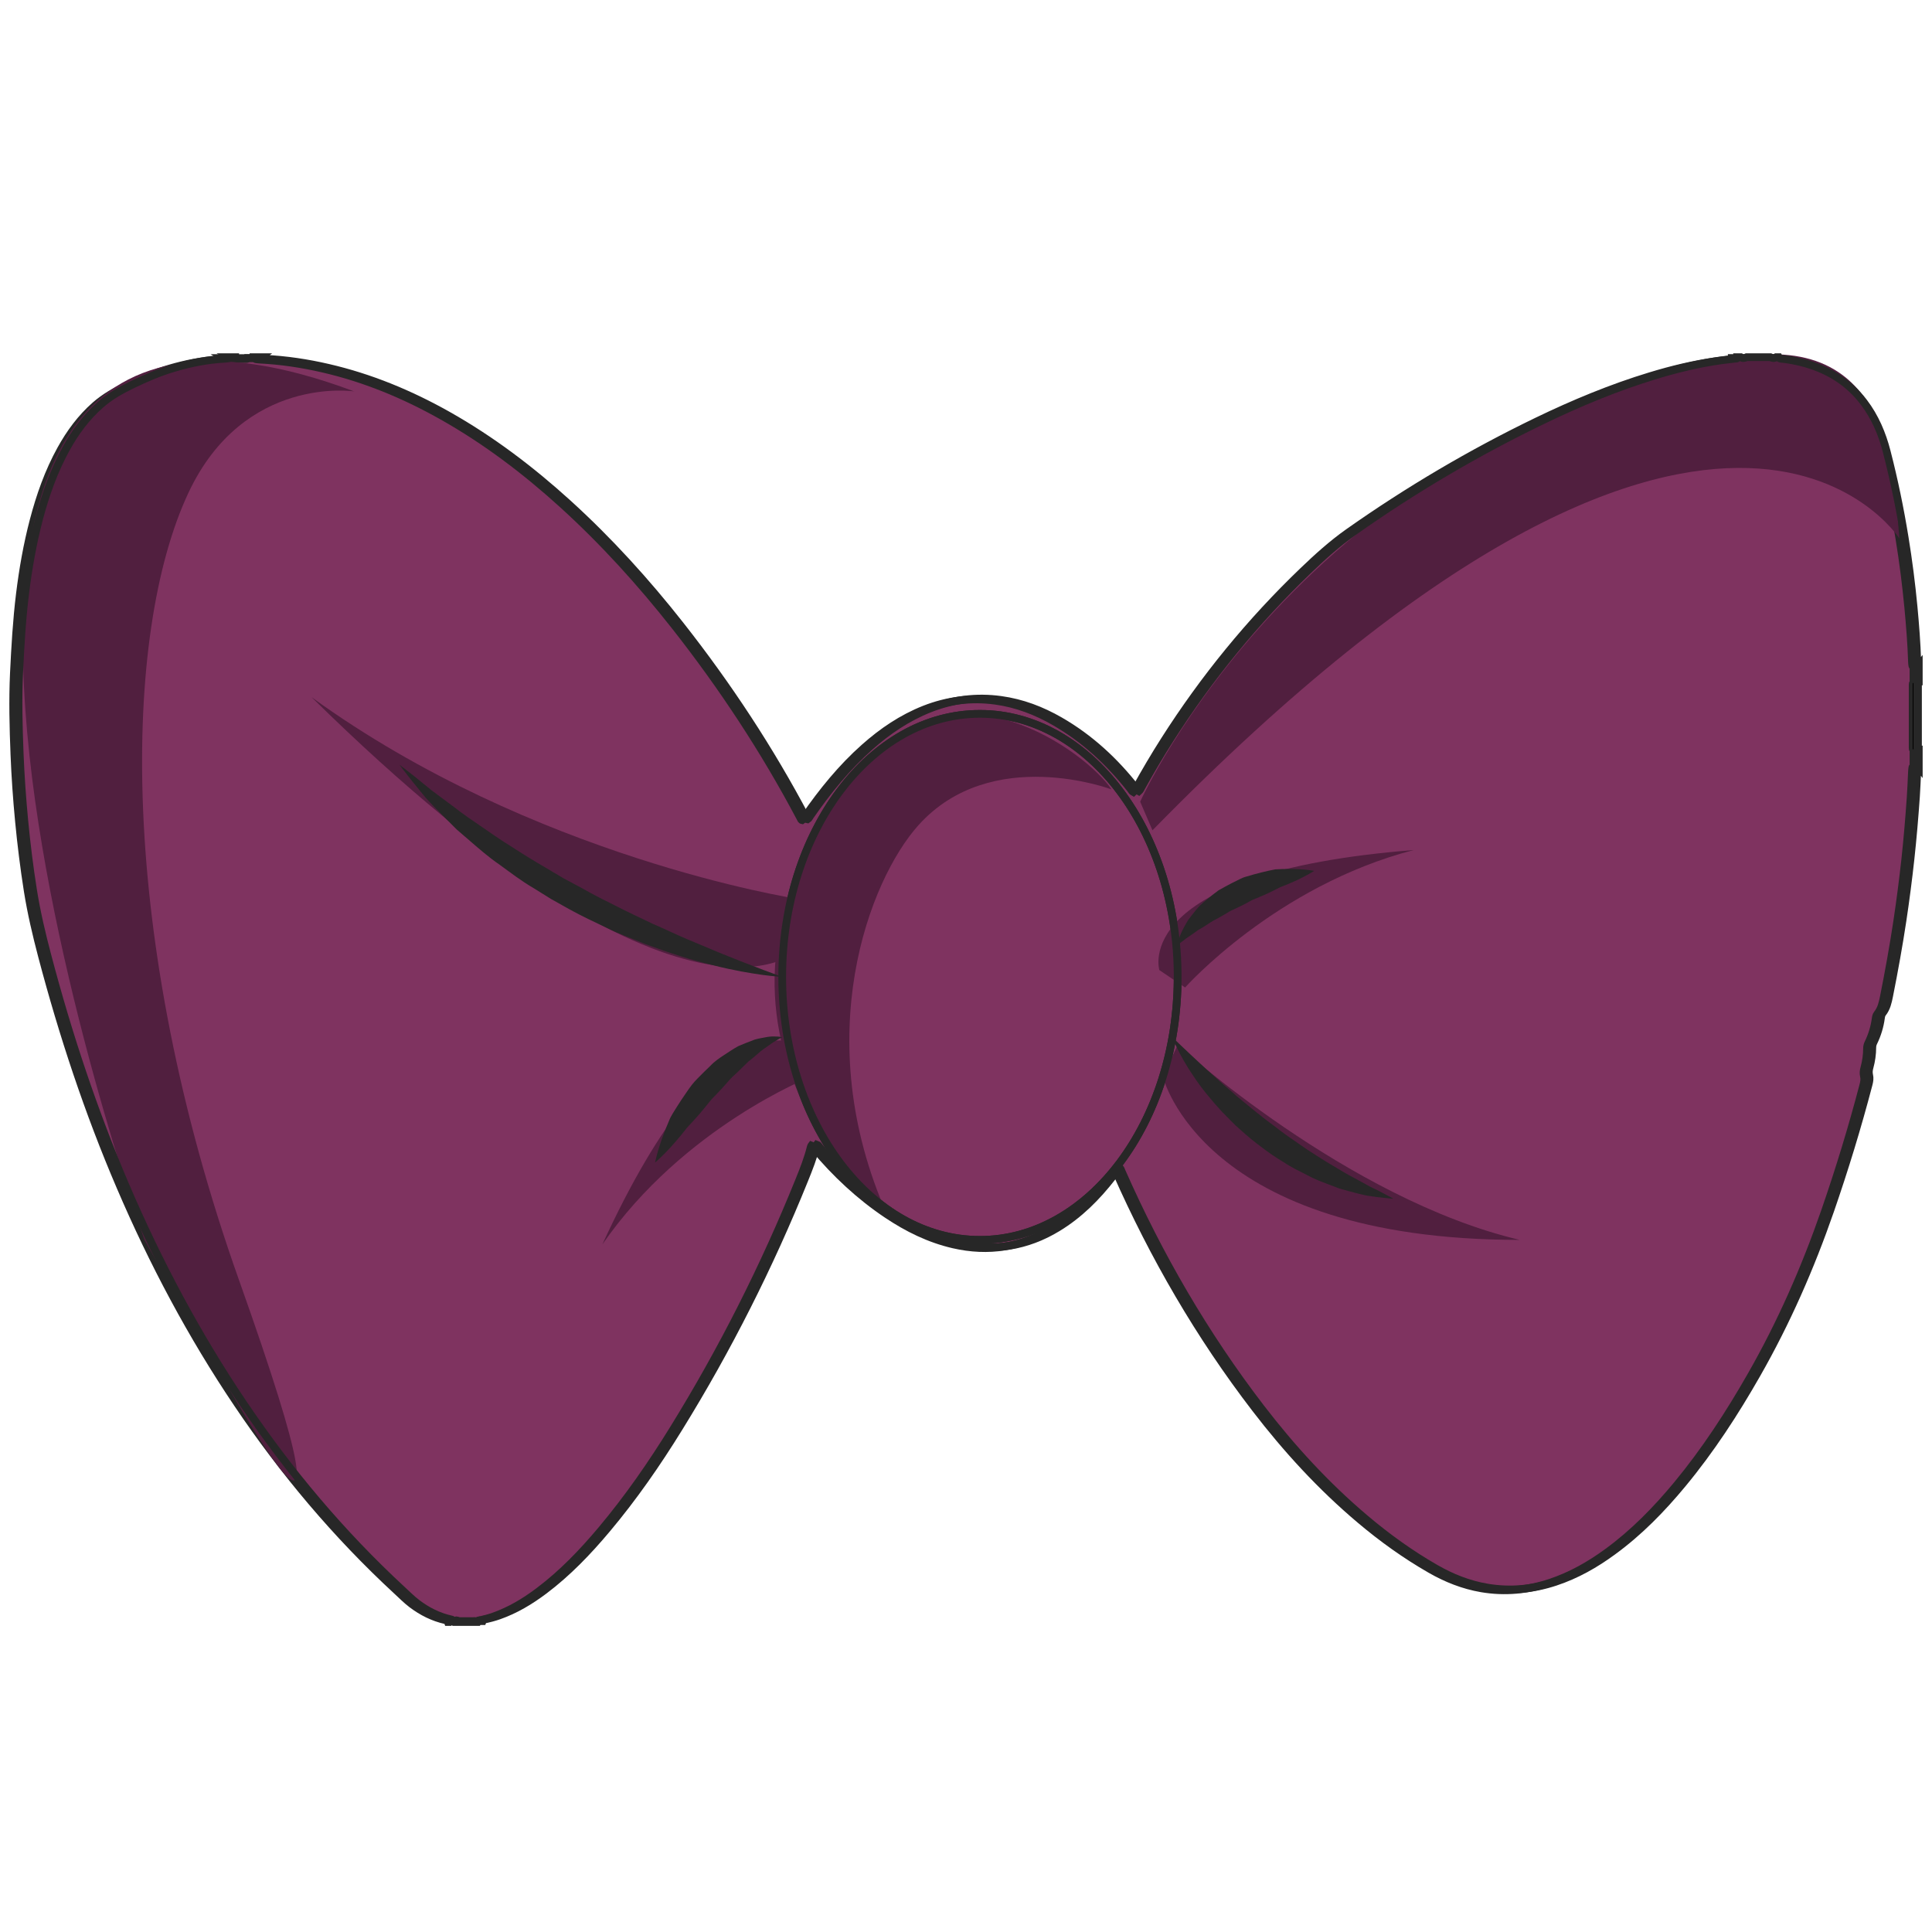
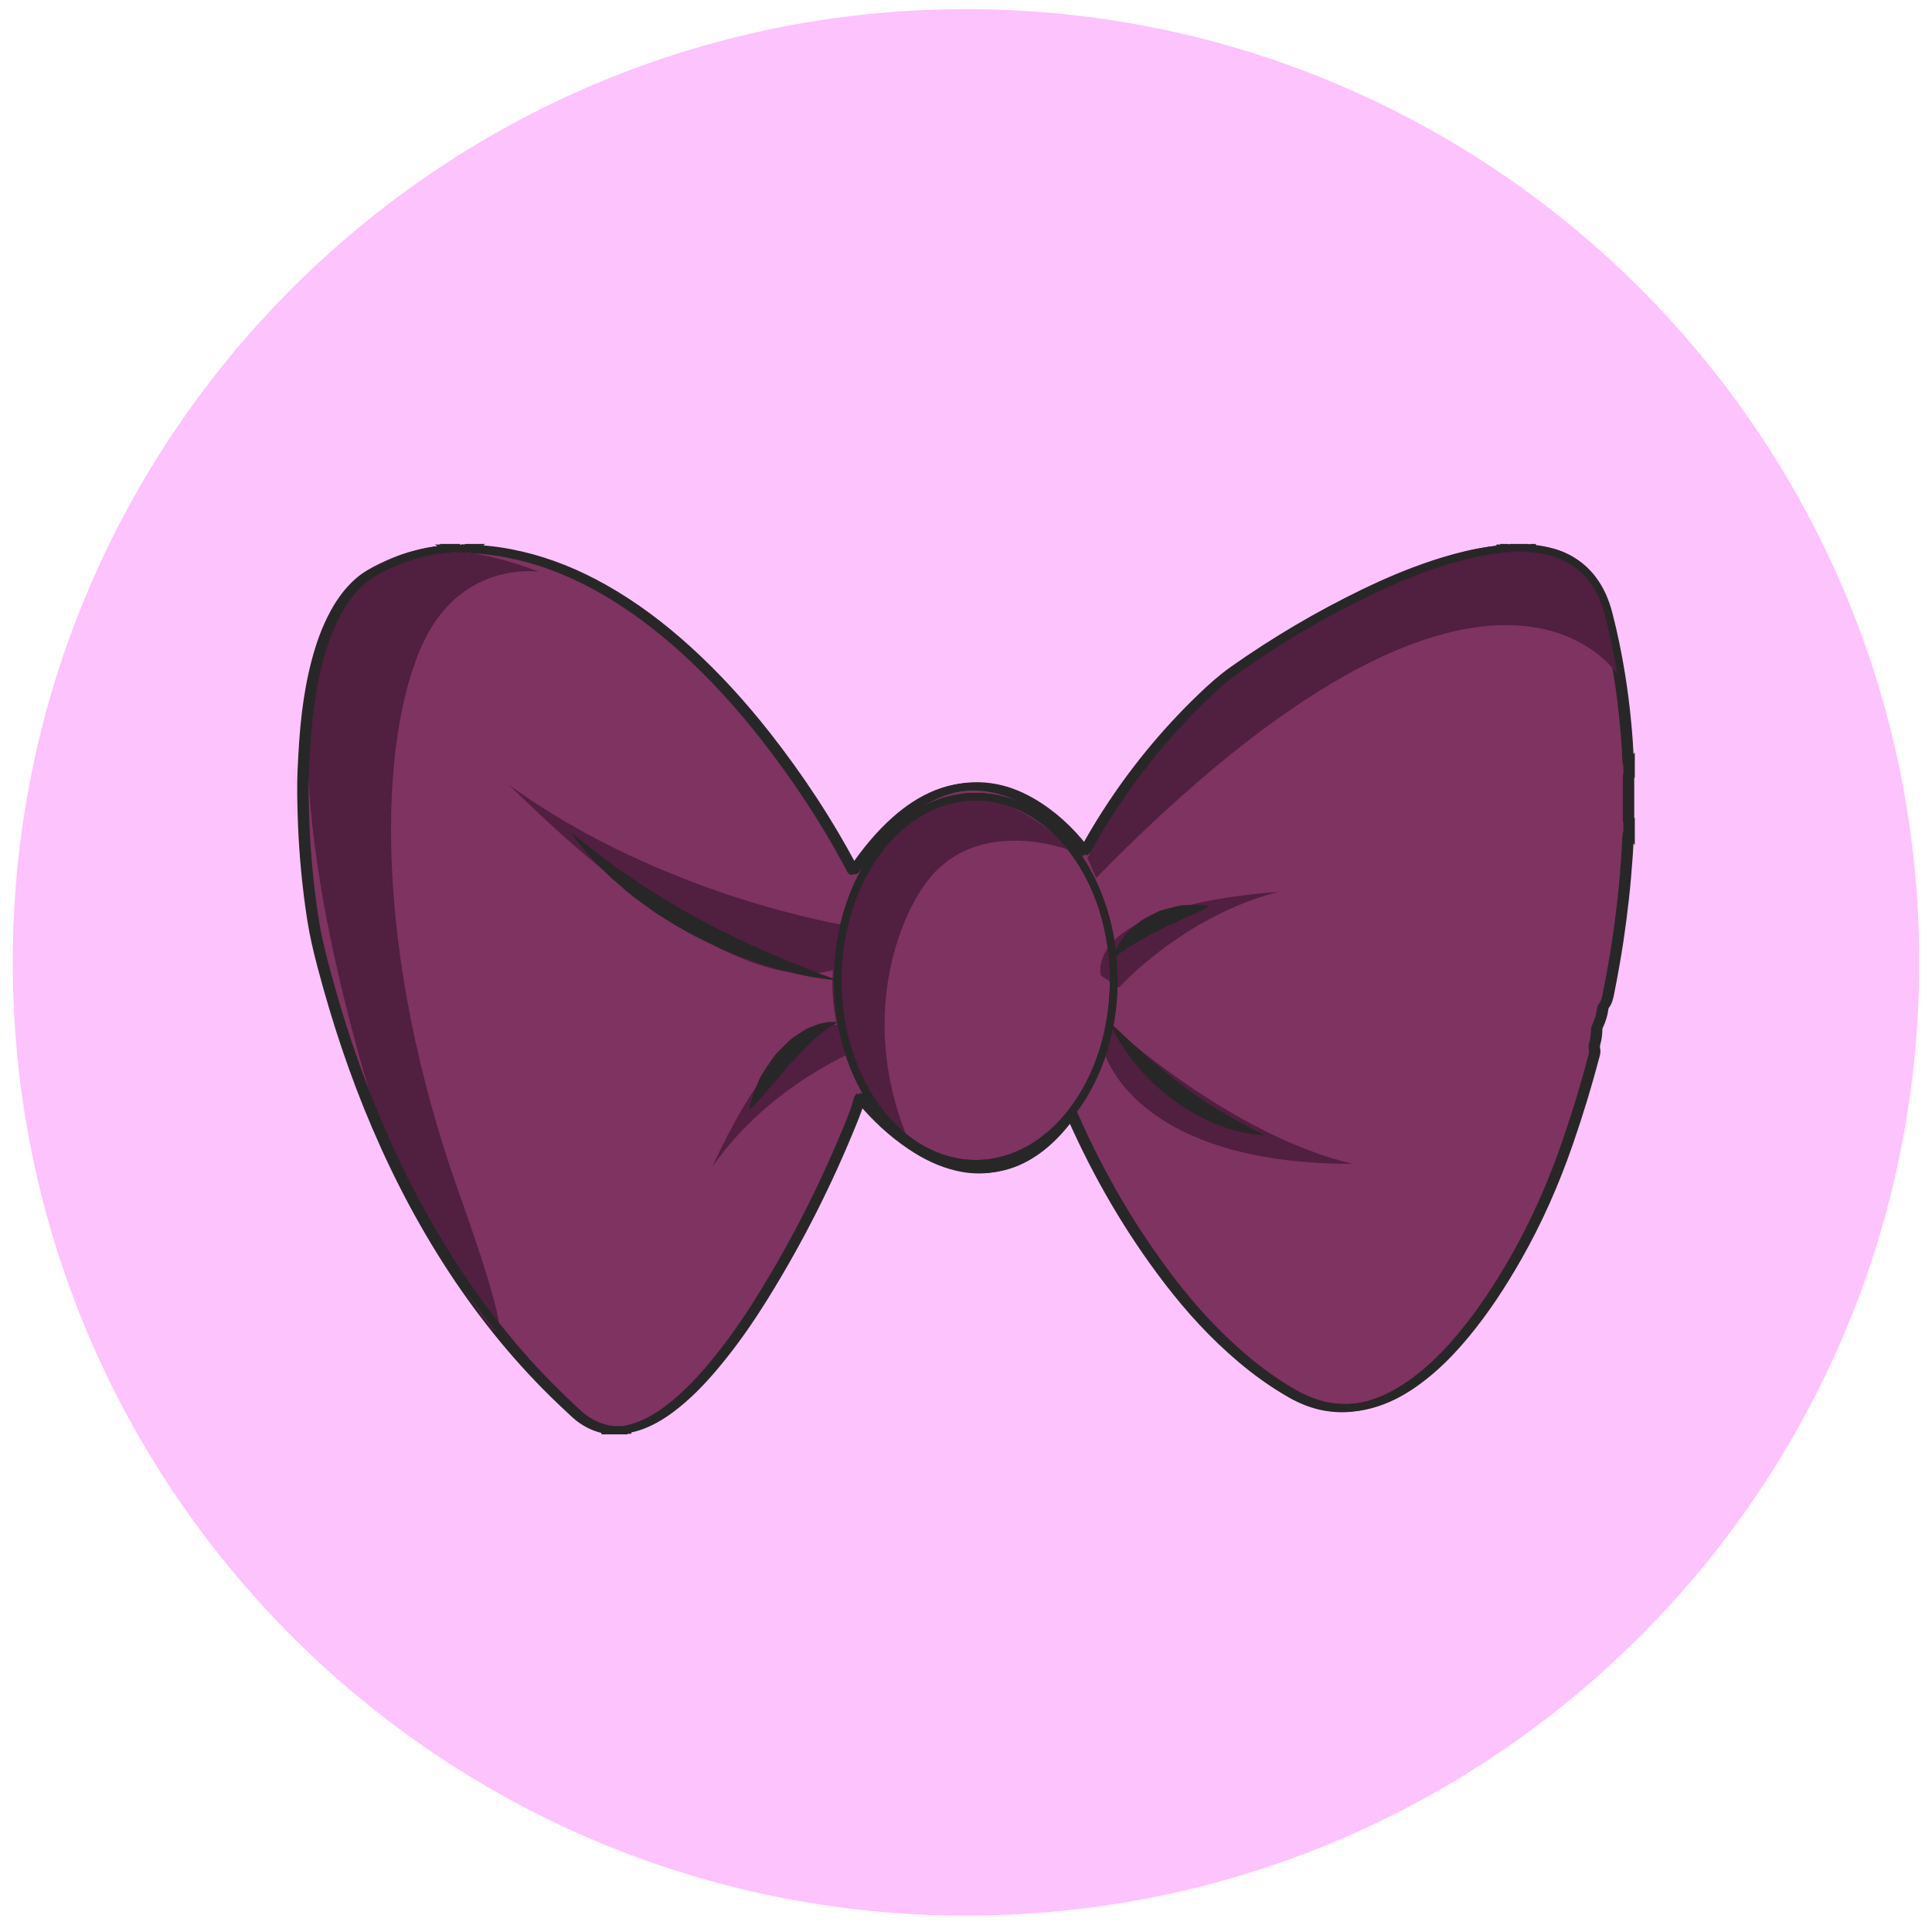
<svg xmlns="http://www.w3.org/2000/svg" version="1.1" id="Layer_1" x="0px" y="0px" width="500px" height="500px" viewBox="0 0 500 500" enable-background="new 0 0 500 500" xml:space="preserve">
-   <g id="bowtie">
-     <path fill="#7F3360" stroke="#272727" stroke-width="2" stroke-miterlimit="10" d="M116.346,419.767c-0.143,0-0.292,0-0.435,0   c-0.124-0.342-0.118-0.348-0.54-0.446c-3.247-0.715-6.152-2.18-8.796-4.179c-1.39-1.062-2.62-2.31-3.904-3.495   c-15.625-14.444-29.226-30.615-41.114-48.246c-11.968-17.754-21.969-36.58-30.393-56.246   c-8.312-19.375-14.917-39.332-20.293-59.706c-1.471-5.594-2.793-11.212-3.7-16.923c-0.943-5.959-1.682-11.956-2.259-17.958   c-0.553-5.761-0.956-11.527-1.186-17.307c-0.279-7.015-0.459-14.029-0.13-21.063c0.329-6.822,0.72-13.65,1.552-20.442   c0.788-6.431,1.906-12.8,3.551-19.07c1.676-6.381,3.855-12.577,7.058-18.369c2.359-4.265,5.208-8.15,8.889-11.385   c2.458-2.154,5.258-3.725,8.182-5.152c3.576-1.738,7.213-3.284,11.025-4.395c4.24-1.235,8.542-2.104,12.956-2.322   c0.329-0.024,0.652-0.049,0.975-0.111c0.167-0.043,0.199-0.18,0.031-0.292c0.584,0,1.167,0,1.751,0   c0.006,0.18,0.124,0.229,0.279,0.229c1.341,0,2.682,0,4.022,0c0.161,0,0.273-0.056,0.286-0.229c0.658,0,1.31,0,1.968,0   c-0.167,0.124-0.118,0.249,0.049,0.292c0.317,0.062,0.646,0.093,0.969,0.111c5.537,0.261,10.994,1.093,16.388,2.328   c10.932,2.521,21.168,6.766,30.908,12.254c11.311,6.369,21.578,14.16,31.175,22.869c10.609,9.64,20.2,20.225,29.064,31.479   c12.31,15.643,23.223,32.206,32.522,49.816c0.093,0.18,0.125,0.416,0.404,0.466c0.341-0.224,0.503-0.603,0.726-0.925   c4.524-6.505,9.472-12.638,15.425-17.909c4.631-4.115,9.69-7.542,15.481-9.839c5.941-2.34,12.081-3.123,18.413-2.253   c5.469,0.757,10.541,2.694,15.309,5.444c7.74,4.457,14.152,10.41,19.646,17.412c0.217,0.286,0.372,0.633,0.727,0.82   c0.365-0.317,0.539-0.764,0.764-1.167c2.314-4.165,4.73-8.274,7.294-12.291c10.212-16.028,22.149-30.647,35.868-43.801   c3.699-3.551,7.499-6.99,11.707-9.963c15.488-10.919,31.753-20.516,48.816-28.766c9.498-4.582,19.22-8.635,29.332-11.702   c5.574-1.695,11.211-3.061,16.989-3.867c1.187-0.168,2.386-0.267,3.57-0.435c0.223-0.031,0.651,0.13,0.596-0.379   c0.298,0,0.591,0,0.875,0c0.509,0.354,1.019,0.267,1.521,0c2.049,0,4.078,0,6.121,0c0.502,0.255,1.012,0.373,1.526,0   c0.218,0,0.435,0,0.651,0c0.168,0.348,0.168,0.354,0.684,0.41c1.737,0.168,3.451,0.484,5.146,0.913   c6.556,1.633,12.08,4.91,16.202,10.348c2.898,3.824,4.735,8.145,5.922,12.763c1.899,7.356,3.434,14.78,4.649,22.273   c0.976,5.953,1.731,11.938,2.304,17.946c0.439,4.668,0.807,9.336,0.956,14.029c0.012,0.323,0.05,0.646,0.104,0.969   c0.03,0.167,0.155,0.223,0.285,0.062c0,1.458,0,2.911,0,4.37c-0.248,0.05-0.211,0.249-0.211,0.422c0,5.469,0,10.932,0,16.407   c0,0.174-0.037,0.366,0.211,0.422c0,1.521,0,3.061,0,4.582c-0.124-0.162-0.261-0.125-0.285,0.049   c-0.068,0.466-0.1,0.938-0.124,1.403c-0.104,2.11-0.168,4.221-0.323,6.325c-0.372,5.401-0.824,10.802-1.408,16.189   c-0.591,5.32-1.272,10.615-2.067,15.897c-0.986,6.543-2.166,13.049-3.457,19.535c-0.323,1.577-0.652,3.135-1.688,4.434   c-0.279,0.354-0.38,0.781-0.436,1.229c-0.286,2.217-0.938,4.327-1.919,6.339c-0.211,0.435-0.316,0.868-0.316,1.365   c-0.006,1.72-0.248,3.407-0.7,5.065c-0.198,0.688-0.273,1.358-0.111,2.049c0.198,0.807,0.074,1.57-0.131,2.353   c-2.894,11.05-6.228,21.95-9.963,32.745c-5.092,14.663-11.299,28.816-19.002,42.313c-5.688,9.97-11.926,19.565-19.25,28.418   c-5.363,6.47-11.192,12.44-17.996,17.412c-4.575,3.348-9.454,6.121-14.861,7.916c-5.798,1.918-11.714,2.488-17.747,1.459   c-4.712-0.809-9.082-2.545-13.217-4.918c-6.486-3.725-12.533-8.063-18.244-12.893c-10.112-8.536-18.995-18.232-27.04-28.711   c-14.508-18.896-26.371-39.369-35.999-61.141c-0.144-0.328-0.229-0.676-0.459-0.931c-0.13,0.056-0.218,0.068-0.255,0.111   c-0.583,0.745-1.143,1.515-1.719,2.26c-4.018,5.146-8.555,9.715-14.174,13.123c-7.982,4.836-16.512,6.188-25.593,4.091   c-6.245-1.445-11.888-4.238-17.183-7.79c-7.12-4.78-13.309-10.591-18.803-17.157c-0.198-0.242-0.335-0.565-0.701-0.684   c-0.062,0.087-0.155,0.167-0.174,0.262c-0.732,3.047-1.881,5.952-3.054,8.852c-9.026,22.328-19.84,43.765-32.497,64.249   c-5.643,9.138-11.751,17.959-18.673,26.19c-4.879,5.811-10.112,11.268-16.196,15.842c-3.594,2.707-7.412,4.996-11.677,6.506   c-1.241,0.435-2.501,0.77-3.78,1.019c-0.298,0.062-0.298,0.068-0.447,0.429c-0.149,0-0.292,0-0.441,0   c-0.186-0.293-0.435-0.293-0.869,0c-1.602,0-3.203,0-4.805,0C116.787,419.48,116.625,419.48,116.346,419.767z" />
-     <path fill="#010000" d="M495.212,193.975c-0.248-0.056-0.211-0.249-0.211-0.428c-0.006-5.469-0.006-10.932,0-16.401   c0-0.174-0.037-0.373,0.211-0.428C495.212,182.472,495.212,188.221,495.212,193.975z" />
-     <path fill="#010000" d="M64.158,92.648c-0.006,0.186-0.124,0.236-0.286,0.236c-1.334,0-2.682,0-4.022,0   c-0.161,0-0.273-0.056-0.279-0.236C61.104,92.648,62.631,92.648,64.158,92.648z" />
-     <path fill="#010000" d="M450.66,92.648c-0.51,0.267-1.02,0.36-1.527,0C449.643,92.648,450.15,92.648,450.66,92.648z" />
-     <path fill="#010000" d="M458.309,92.648c-0.517,0.378-1.025,0.261-1.533,0C457.283,92.648,457.792,92.648,458.309,92.648z" />
-     <path fill="#010000" d="M116.346,419.767c0.279-0.286,0.441-0.286,1.093,0C117.072,419.767,116.712,419.767,116.346,419.767z" />
-     <path fill="#010000" d="M122.237,419.767c0.447-0.292,0.695-0.292,0.875,0C122.827,419.767,122.535,419.767,122.237,419.767z" />
-     <path fill="#7F3360" stroke="#272727" stroke-width="2" stroke-miterlimit="10" d="M253.604,184.744   c28.264,0,51.176,30.474,51.176,68.067c0,37.594-22.912,68.073-51.176,68.073c-28.257,0-51.169-30.479-51.169-68.073   S225.346,184.744,253.604,184.744z" />
-     <path fill="#E8B4D3" stroke="#272727" stroke-width="2" stroke-miterlimit="10" d="M202.44,268.43" />
-     <path fill="#511F3F" d="M91.664,101.295c0,0-28.506-4.352-42.87,26.184c-17.164,36.464-18.536,114.91,13.067,203.822   c35.526,99.919-0.298,32.105-24.477-10.416C37.384,320.885-61.641,43.867,91.664,101.295z" />
-     <path fill="#511F3F" d="M287.658,204.298c0,0-31.088-11.72-49.953,9.25c-12.725,14.153-28.443,54.888-8.156,100.713   c0,0-60.227-48.741-7.356-115.152C246.471,168.61,281.303,194.763,287.658,204.298z" />
-     <path fill="#511F3F" d="M491.563,139.354c0,0-47.104-73.853-193.308,75.529l-3.178-7.406c0,0,42.372-94.301,154.056-114.829   C491.426,84.876,490.246,126.889,491.563,139.354z" />
-     <path fill="#511F3F" d="M295.076,292.677" />
-     <path fill="#511F3F" d="M300.968,278.648c0,0,10.001,42.236,92.353,42.236c-44.646-10.504-88.534-50.449-88.534-50.449   L300.968,278.648z" />
-     <path fill="#511F3F" d="M300.037,251.055c0,0-7.811-25.253,65.851-31.069c-35.769,9.256-59.184,35.577-59.184,35.577   L300.037,251.055z" />
-     <path fill="#511F3F" d="M207.735,270.938c0,0-21.013-16.027-51.846,51.12c21.007-30.397,53.783-43.311,53.783-43.311   L207.735,270.938z" />
-     <path fill="#511F3F" d="M207.245,245.412c0,0-28.611,31.436-126.618-64.988c57.284,41.548,125.333,52.126,125.333,52.126   L207.245,245.412z" />
-   </g>
-   <g id="bowtie_outline">
-     <path fill="none" stroke="#272727" stroke-width="2" stroke-miterlimit="10" d="M117.712,419.543c-0.143,0-0.292,0-0.435,0   c-0.124-0.335-0.118-0.342-0.534-0.436c-3.253-0.727-6.158-2.19-8.796-4.184c-1.397-1.063-2.62-2.304-3.905-3.488   c-15.625-14.445-29.226-30.623-41.113-48.253c-11.975-17.76-21.963-36.582-30.399-56.241c-8.306-19.381-14.911-39.332-20.28-59.711   c-1.478-5.587-2.8-11.211-3.706-16.922c-0.944-5.966-1.682-11.95-2.26-17.959c-0.546-5.761-0.956-11.534-1.186-17.301   c-0.273-7.021-0.465-14.036-0.13-21.063c0.323-6.834,0.714-13.651,1.552-20.454c0.795-6.419,1.906-12.788,3.545-19.064   c1.682-6.381,3.861-12.577,7.064-18.375c2.358-4.265,5.208-8.145,8.896-11.373c2.445-2.16,5.251-3.731,8.182-5.152   c3.575-1.738,7.207-3.284,11.024-4.401c4.234-1.235,8.536-2.098,12.956-2.322c0.323-0.019,0.652-0.049,0.968-0.111   c0.174-0.038,0.205-0.174,0.038-0.292c0.589,0,1.161,0,1.744,0c0.012,0.18,0.125,0.236,0.286,0.236c1.341,0,2.682,0,4.022,0   c0.155,0,0.273-0.062,0.286-0.236c0.652,0,1.31,0,1.961,0c-0.161,0.124-0.118,0.254,0.05,0.286   c0.329,0.068,0.652,0.105,0.981,0.118c5.537,0.261,10.994,1.086,16.382,2.334c10.926,2.52,21.162,6.766,30.915,12.248   c11.304,6.369,21.578,14.16,31.168,22.869c10.609,9.641,20.206,20.218,29.07,31.479c12.31,15.649,23.217,32.211,32.516,49.823   c0.093,0.174,0.124,0.416,0.403,0.459c0.341-0.217,0.503-0.596,0.727-0.925c4.518-6.504,9.466-12.631,15.419-17.908   c4.631-4.11,9.69-7.542,15.482-9.833c5.941-2.347,12.086-3.129,18.413-2.253c5.475,0.751,10.547,2.688,15.313,5.438   c7.733,4.457,14.153,10.41,19.641,17.412c0.224,0.286,0.373,0.633,0.732,0.813c0.36-0.317,0.54-0.751,0.758-1.161   c2.315-4.165,4.729-8.274,7.294-12.285c10.219-16.028,22.155-30.653,35.868-43.808c3.698-3.551,7.499-6.99,11.714-9.957   c15.488-10.932,31.746-20.522,48.811-28.767c9.498-4.593,19.226-8.641,29.332-11.708c5.573-1.695,11.211-3.06,16.989-3.867   c1.187-0.167,2.384-0.267,3.569-0.428c0.23-0.038,0.652,0.13,0.604-0.385c0.291,0,0.582,0,0.861,0c0.51,0.36,1.023,0.267,1.534,0   c2.036,0,4.071,0,6.114,0c0.509,0.261,1.018,0.379,1.526,0c0.211,0,0.436,0,0.646,0c0.18,0.354,0.174,0.36,0.688,0.41   c1.738,0.168,3.452,0.491,5.146,0.913c6.556,1.633,12.08,4.911,16.202,10.348c2.898,3.824,4.735,8.145,5.922,12.763   c1.898,7.35,3.433,14.78,4.648,22.279c0.969,5.947,1.738,11.931,2.305,17.934c0.435,4.668,0.801,9.336,0.948,14.029   c0.014,0.329,0.057,0.652,0.105,0.975c0.031,0.174,0.155,0.217,0.292,0.062c0,1.458,0,2.911,0,4.37   c-0.248,0.05-0.205,0.249-0.205,0.422c-0.006,5.469-0.006,10.932,0,16.407c0,0.167-0.043,0.373,0.205,0.422   c0,1.521,0,3.054,0,4.587c-0.131-0.174-0.268-0.124-0.292,0.043c-0.063,0.459-0.093,0.938-0.118,1.409   c-0.105,2.104-0.167,4.209-0.316,6.313c-0.379,5.407-0.832,10.808-1.421,16.202c-0.584,5.314-1.271,10.609-2.066,15.892   c-0.987,6.543-2.167,13.049-3.458,19.536c-0.316,1.575-0.651,3.135-1.684,4.438c-0.285,0.348-0.372,0.774-0.434,1.223   c-0.292,2.216-0.944,4.326-1.919,6.338c-0.217,0.436-0.322,0.869-0.322,1.365c-0.007,1.714-0.249,3.408-0.702,5.065   c-0.191,0.688-0.271,1.365-0.11,2.048c0.204,0.809,0.073,1.57-0.131,2.359c-2.894,11.043-6.227,21.943-9.964,32.738   c-5.084,14.656-11.292,28.815-18.994,42.313c-5.688,9.977-11.926,19.566-19.258,28.418c-5.355,6.469-11.191,12.447-17.996,17.413   c-4.567,3.353-9.453,6.127-14.859,7.915c-5.799,1.924-11.708,2.489-17.748,1.458c-4.705-0.808-9.075-2.545-13.217-4.916   c-6.486-3.719-12.532-8.063-18.237-12.888c-10.119-8.541-19.002-18.237-27.047-28.71c-14.501-18.902-26.37-39.369-35.992-61.146   c-0.147-0.323-0.229-0.677-0.465-0.932c-0.132,0.063-0.218,0.067-0.255,0.112c-0.577,0.75-1.137,1.515-1.721,2.26   c-4.01,5.146-8.547,9.715-14.172,13.123c-7.977,4.842-16.513,6.195-25.588,4.091c-6.245-1.446-11.895-4.24-17.183-7.791   c-7.126-4.78-13.315-10.59-18.803-17.151c-0.205-0.242-0.335-0.57-0.701-0.688c-0.063,0.087-0.149,0.168-0.174,0.261   c-0.732,3.048-1.887,5.953-3.061,8.854c-9.026,22.328-19.827,43.764-32.497,64.248c-5.643,9.139-11.751,17.959-18.673,26.19   c-4.879,5.812-10.106,11.267-16.189,15.849c-3.594,2.699-7.412,4.996-11.677,6.5c-1.241,0.435-2.495,0.77-3.78,1.022   c-0.298,0.058-0.298,0.067-0.447,0.423c-0.149,0-0.292,0-0.44,0c-0.187-0.286-0.435-0.286-0.869,0c-1.602,0-3.203,0-4.805,0   C118.152,419.27,117.991,419.27,117.712,419.543z" />
-     <path fill="none" stroke="#272727" stroke-width="2" stroke-miterlimit="10" d="M253.604,184.744   c28.264,0,51.176,30.474,51.176,68.067c0,37.594-22.912,68.073-51.176,68.073c-28.257,0-51.169-30.479-51.169-68.073   S225.346,184.744,253.604,184.744z" />
-     <g>
-       <path fill="#272727" d="M202.44,252.813c0,0-1.813-0.076-4.96-0.49c-3.141-0.436-7.629-1.161-12.906-2.509    c-5.308-1.247-11.366-3.19-17.76-5.562c-3.128-1.335-6.481-2.465-9.69-4.078c-3.24-1.527-6.543-3.079-9.734-4.836l-4.761-2.67    c-1.54-0.962-3.079-1.918-4.6-2.861c-3.11-1.807-5.904-3.973-8.672-5.978c-2.825-1.925-5.314-4.11-7.685-6.159    c-1.186-1.018-2.334-2.011-3.451-2.973c-1.043-1.037-2.055-2.049-3.017-3.011c-1.924-1.931-3.675-3.712-5.152-5.357    c-1.391-1.719-2.607-3.222-3.619-4.451c-1.968-2.489-3.036-3.942-3.036-3.942s1.465,1.099,3.936,3.048    c1.217,1,2.694,2.191,4.383,3.569c1.744,1.297,3.718,2.763,5.866,4.364c2.092,1.657,4.47,3.284,6.996,4.997    c2.502,1.738,5.134,3.563,7.958,5.308c2.781,1.813,5.692,3.601,8.703,5.345c1.496,0.888,2.999,1.788,4.513,2.688l4.674,2.496    c3.054,1.775,6.227,3.34,9.343,4.897c3.098,1.583,6.22,3.005,9.206,4.457c3.054,1.298,5.947,2.738,8.765,3.911    c2.824,1.186,5.494,2.303,7.952,3.34c4.954,2.029,9.138,3.631,12.086,4.742C200.745,252.186,202.44,252.813,202.44,252.813z" />
+   <circle fill="#FCC3FC" cx="250" cy="249.061" r="246.688" />
+   <g>
+     <g id="bowtie">
+       <path fill="#7F3360" stroke="#272727" stroke-width="2" stroke-miterlimit="10" d="M156.725,370.211c-0.1,0-0.204,0-0.304,0    c-0.086-0.239-0.083-0.243-0.377-0.311c-2.266-0.5-4.293-1.522-6.139-2.917c-0.97-0.741-1.828-1.612-2.725-2.439    c-10.904-10.08-20.396-21.366-28.693-33.67c-8.353-12.391-15.332-25.529-21.211-39.254c-5.8-13.521-10.41-27.449-14.162-41.668    c-1.027-3.904-1.949-7.825-2.582-11.811c-0.658-4.159-1.174-8.344-1.577-12.533c-0.386-4.02-0.667-8.044-0.828-12.078    c-0.195-4.896-0.321-9.791-0.091-14.699c0.229-4.761,0.502-9.526,1.083-14.267c0.55-4.488,1.33-8.933,2.478-13.309    c1.169-4.453,2.69-8.777,4.925-12.82c1.647-2.977,3.635-5.688,6.204-7.945c1.715-1.503,3.669-2.6,5.71-3.595    c2.495-1.213,5.034-2.292,7.694-3.067c2.959-0.862,5.961-1.468,9.042-1.62c0.229-0.017,0.455-0.034,0.681-0.078    c0.116-0.03,0.139-0.126,0.021-0.204c0.408,0,0.814,0,1.222,0c0.004,0.125,0.087,0.16,0.195,0.16c0.936,0,1.872,0,2.807,0    c0.112,0,0.19-0.04,0.199-0.16c0.459,0,0.915,0,1.374,0c-0.116,0.086-0.082,0.174,0.034,0.204    c0.221,0.043,0.451,0.065,0.676,0.078c3.864,0.182,7.672,0.763,11.437,1.625c7.629,1.759,14.773,4.722,21.57,8.552    c7.894,4.445,15.059,9.882,21.757,15.96c7.404,6.728,14.097,14.115,20.283,21.969c8.591,10.917,16.207,22.477,22.697,34.766    c0.065,0.125,0.087,0.29,0.282,0.325c0.238-0.157,0.351-0.421,0.507-0.646c3.157-4.54,6.61-8.82,10.765-12.499    c3.232-2.872,6.763-5.264,10.804-6.867c4.146-1.633,8.431-2.179,12.85-1.572c3.817,0.528,7.356,1.88,10.685,3.799    c5.4,3.111,9.876,7.265,13.71,12.152c0.151,0.2,0.261,0.441,0.508,0.572c0.254-0.222,0.376-0.533,0.533-0.814    c1.614-2.907,3.3-5.774,5.09-8.578c7.128-11.186,15.458-21.388,25.032-30.568c2.582-2.479,5.233-4.878,8.17-6.953    c10.81-7.621,22.16-14.318,34.068-20.075c6.628-3.198,13.413-6.026,20.471-8.167c3.89-1.183,7.824-2.136,11.855-2.699    c0.829-0.117,1.666-0.186,2.492-0.303c0.155-0.022,0.454,0.091,0.416-0.265c0.208,0,0.413,0,0.61,0    c0.355,0.247,0.711,0.186,1.062,0c1.431,0,2.847,0,4.271,0c0.351,0.178,0.706,0.26,1.065,0c0.152,0,0.304,0,0.454,0    c0.117,0.243,0.117,0.247,0.477,0.286c1.213,0.117,2.409,0.338,3.593,0.637c4.575,1.14,8.43,3.427,11.307,7.222    c2.022,2.668,3.304,5.684,4.133,8.907c1.325,5.134,2.396,10.315,3.244,15.544c0.682,4.155,1.208,8.332,1.608,12.525    c0.306,3.257,0.563,6.516,0.667,9.791c0.008,0.226,0.035,0.451,0.072,0.676c0.021,0.117,0.108,0.155,0.199,0.043    c0,1.018,0,2.032,0,3.05c-0.173,0.035-0.146,0.174-0.146,0.295c0,3.816,0,7.629,0,11.45c0,0.122-0.026,0.256,0.146,0.294    c0,1.062,0,2.136,0,3.198c-0.087-0.112-0.182-0.087-0.199,0.035c-0.047,0.325-0.068,0.654-0.086,0.979    c-0.072,1.473-0.117,2.946-0.226,4.415c-0.26,3.769-0.575,7.539-0.982,11.298c-0.413,3.713-0.889,7.408-1.443,11.094    c-0.688,4.566-1.511,9.106-2.412,13.633c-0.226,1.101-0.454,2.188-1.178,3.096c-0.195,0.246-0.265,0.545-0.305,0.856    c-0.199,1.547-0.654,3.021-1.339,4.425c-0.147,0.303-0.22,0.605-0.22,0.952c-0.005,1.2-0.174,2.378-0.489,3.535    c-0.138,0.479-0.191,0.947-0.078,1.43c0.139,0.563,0.052,1.096-0.091,1.642c-2.02,7.712-4.347,15.319-6.953,22.853    c-3.554,10.233-7.885,20.111-13.261,29.53c-3.97,6.957-8.323,13.653-13.435,19.832c-3.743,4.516-7.812,8.682-12.56,12.151    c-3.192,2.337-6.598,4.271-10.371,5.524c-4.046,1.339-8.175,1.736-12.386,1.019c-3.288-0.564-6.338-1.776-9.225-3.433    c-4.525-2.6-8.746-5.627-12.731-8.998c-7.058-5.957-13.257-12.724-18.871-20.036c-10.125-13.188-18.403-27.476-25.123-42.669    c-0.1-0.229-0.16-0.473-0.32-0.65c-0.091,0.039-0.152,0.047-0.179,0.077c-0.406,0.52-0.797,1.058-1.198,1.577    c-2.805,3.592-5.971,6.779-9.893,9.158c-5.57,3.375-11.522,4.319-17.861,2.855c-4.358-1.008-8.296-2.958-11.992-5.437    c-4.969-3.336-9.288-7.392-13.123-11.974c-0.138-0.169-0.234-0.395-0.489-0.478c-0.043,0.061-0.108,0.116-0.122,0.184    c-0.511,2.126-1.313,4.153-2.131,6.177c-6.299,15.582-13.847,30.543-22.68,44.839c-3.938,6.377-8.201,12.533-13.031,18.277    c-3.405,4.056-7.057,7.864-11.303,11.057c-2.508,1.89-5.173,3.487-8.149,4.54c-0.866,0.304-1.746,0.537-2.639,0.711    c-0.208,0.043-0.208,0.048-0.312,0.299c-0.104,0-0.204,0-0.308,0c-0.129-0.204-0.303-0.204-0.606,0c-1.118,0-2.235,0-3.354,0    C157.032,370.011,156.919,370.011,156.725,370.211z" />
+       <path fill="#010000" d="M421.13,212.634c-0.173-0.04-0.147-0.174-0.147-0.299c-0.004-3.817-0.004-7.629,0-11.446    c0-0.121-0.025-0.26,0.147-0.299C421.13,204.606,421.13,208.618,421.13,212.634z" />
+       <path fill="#010000" d="M120.303,141.918c-0.004,0.13-0.086,0.165-0.2,0.165c-0.931,0-1.872,0-2.807,0    c-0.113,0-0.191-0.039-0.195-0.165C118.172,141.918,119.237,141.918,120.303,141.918z" />
+       <path fill="#010000" d="M390.038,141.918c-0.355,0.187-0.713,0.251-1.065,0C389.328,141.918,389.683,141.918,390.038,141.918z" />
+       <path fill="#010000" d="M395.376,141.918c-0.361,0.264-0.715,0.183-1.069,0C394.66,141.918,395.015,141.918,395.376,141.918z" />
+       <path fill="#010000" d="M156.725,370.211c0.195-0.199,0.308-0.199,0.763,0C157.23,370.211,156.98,370.211,156.725,370.211z" />
+       <path fill="#010000" d="M160.835,370.211c0.312-0.204,0.485-0.204,0.611,0C161.248,370.211,161.044,370.211,160.835,370.211z" />
+       <path fill="#7F3360" stroke="#272727" stroke-width="2" stroke-miterlimit="10" d="M252.515,206.191    c19.726,0,35.715,21.267,35.715,47.503c0,26.236-15.989,47.507-35.715,47.507c-19.72,0-35.71-21.271-35.71-47.507    C216.805,227.458,232.794,206.191,252.515,206.191z" />
+       <path fill="#E8B4D3" stroke="#272727" stroke-width="2" stroke-miterlimit="10" d="M216.808,264.594" />
+       <path fill="#511F3F" d="M139.499,147.953c0,0-19.894-3.037-29.918,18.273c-11.979,25.448-12.936,80.194,9.12,142.245    c24.793,69.731-0.208,22.406-17.083-7.27C101.618,301.202,32.51,107.875,139.499,147.953z" />
+       <path fill="#511F3F" d="M276.281,219.837c0,0-21.695-8.179-34.862,6.456c-8.881,9.877-19.85,38.306-5.692,70.286    c0,0-42.031-34.016-5.133-80.363C247.537,194.931,271.846,213.184,276.281,219.837z" />
+       <path fill="#511F3F" d="M418.584,174.514c0,0-32.874-51.541-134.908,52.71l-2.217-5.168c0,0,29.57-65.812,107.514-80.138    C418.487,136.495,417.664,165.815,418.584,174.514z" />
+       <path fill="#511F3F" d="M281.458,281.516" />
+       <path fill="#511F3F" d="M285.57,271.726c0,0,6.979,29.476,64.451,29.476c-31.157-7.33-61.787-35.207-61.787-35.207L285.57,271.726    z" />
+       <path fill="#511F3F" d="M284.92,252.469c0,0-5.451-17.624,45.957-21.683c-24.963,6.459-41.304,24.829-41.304,24.829    L284.92,252.469z" />
+       <path fill="#511F3F" d="M220.504,266.345c0,0-14.665-11.185-36.183,35.676c14.66-21.213,37.534-30.226,37.534-30.226    L220.504,266.345z" />
+       <path fill="#511F3F" d="M220.162,248.531c0,0-19.967,21.938-88.365-45.354c39.978,28.996,87.468,36.378,87.468,36.378    L220.162,248.531z" />
    </g>
-     <g>
-       <path fill="#272727" d="M202.44,268.43c0,0-0.174,0.081-0.509,0.248c-0.329,0.137-0.782,0.491-1.341,0.795    c-0.552,0.279-1.179,0.788-1.912,1.285c-0.726,0.54-1.539,1.018-2.353,1.775c-0.819,0.707-1.688,1.459-2.632,2.185    c-0.869,0.851-1.788,1.745-2.731,2.67c-0.962,0.888-1.974,1.781-2.85,2.88c-0.918,1.049-1.887,2.073-2.861,3.104    c-1.043,0.942-1.887,2.104-2.781,3.196c-0.881,1.099-1.794,2.147-2.707,3.152c-0.875,1.031-1.887,1.912-2.601,2.942    c-0.77,0.993-1.552,1.899-2.278,2.743c-2.88,3.377-5.345,5.451-5.345,5.451s0.565-3.049,2.223-7.355    c0.403-1.074,0.863-2.248,1.391-3.458c0.465-1.248,1.291-2.378,2.036-3.619c0.77-1.217,1.589-2.471,2.464-3.712    c0.85-1.268,1.756-2.516,2.886-3.619c1.099-1.111,2.191-2.223,3.315-3.271c1.049-1.123,2.328-1.992,3.582-2.813    c1.242-0.818,2.427-1.607,3.613-2.26c1.267-0.559,2.483-1.018,3.588-1.434c1.062-0.49,2.216-0.615,3.16-0.808    c0.944-0.199,1.775-0.292,2.502-0.269C201.701,268.219,202.44,268.43,202.44,268.43z" />
-     </g>
-     <g>
-       <path fill="#272727" d="M304.779,244.549c0,0,0.05-0.683,0.44-1.831c0.341-1.223,1.136-2.719,2.222-4.538    c0.604-0.825,1.285-1.726,2.056-2.645c0.745-0.962,1.67-1.788,2.682-2.607c0.993-0.838,2.036-1.688,3.142-2.489    c1.16-0.683,2.385-1.315,3.606-1.961c1.254-0.553,2.427-1.348,3.743-1.651c1.279-0.403,2.563-0.739,3.799-1.049    c1.242-0.317,2.446-0.578,3.576-0.789c1.167-0.08,2.284-0.093,3.303-0.099c4.078-0.057,6.754,0.49,6.754,0.49    s-2.402,1.576-5.935,3.066c-0.882,0.385-1.832,0.788-2.851,1.154c-0.961,0.503-1.979,1.019-3.035,1.515    c-1.055,0.49-2.143,0.975-3.271,1.416c-1.143,0.391-2.141,1.11-3.24,1.632c-1.086,0.534-2.179,1.074-3.277,1.553    c-1.006,0.607-2.012,1.216-3.016,1.763c-1.007,0.546-2.013,1.049-2.851,1.67c-0.875,0.583-1.757,1.093-2.582,1.564    c-1.459,1.13-2.918,1.968-3.769,2.693C305.318,244.077,304.779,244.549,304.779,244.549z" />
-     </g>
-     <g>
-       <path fill="#272727" d="M303.406,268.43c0,0,3.311,3.234,8.25,7.778c1.242,1.124,2.584,2.334,4.005,3.625    c1.391,1.304,2.999,2.532,4.507,3.948c3.203,2.625,6.574,5.443,10.119,8.021c1.726,1.372,3.52,2.613,5.301,3.83    c1.764,1.26,3.52,2.438,5.271,3.526c1.72,1.129,3.433,2.146,5.078,3.108c1.633,0.987,3.178,1.912,4.668,2.657    c1.471,0.818,2.823,1.553,4.021,2.21c1.24,0.571,2.311,1.13,3.189,1.583c1.783,0.919,2.795,1.508,2.795,1.508    s-1.137-0.062-3.147-0.298c-0.999-0.124-2.229-0.261-3.632-0.489c-1.385-0.268-2.924-0.671-4.6-1.123    c-0.845-0.236-1.727-0.479-2.627-0.733c-0.875-0.328-1.787-0.683-2.713-1.03c-1.867-0.72-3.859-1.445-5.761-2.514    c-1.942-0.993-4.004-1.956-5.896-3.247c-1.976-1.167-3.894-2.489-5.742-3.904c-1.895-1.372-3.65-2.881-5.37-4.401    c-1.75-1.471-3.24-3.172-4.798-4.681c-2.943-3.202-5.508-6.338-7.412-9.243c-1.975-2.85-3.34-5.406-4.229-7.22    C303.786,269.527,303.406,268.43,303.406,268.43z" />
+     <g id="bowtie_outline">
+       <path fill="none" stroke="#272727" stroke-width="2" stroke-miterlimit="10" d="M157.678,370.055c-0.1,0-0.204,0-0.304,0    c-0.087-0.234-0.083-0.238-0.372-0.305c-2.271-0.507-4.298-1.528-6.139-2.92c-0.975-0.741-1.828-1.607-2.725-2.435    c-10.905-10.08-20.396-21.37-28.692-33.675c-8.357-12.395-15.328-25.53-21.215-39.249c-5.797-13.526-10.406-27.449-14.153-41.672    c-1.032-3.899-1.954-7.824-2.586-11.81c-0.659-4.164-1.174-8.34-1.577-12.533c-0.381-4.021-0.667-8.05-0.828-12.075    c-0.19-4.899-0.325-9.795-0.091-14.699c0.226-4.77,0.498-9.527,1.083-14.274c0.555-4.48,1.33-8.925,2.474-13.305    c1.174-4.453,2.694-8.777,4.93-12.824c1.645-2.976,3.634-5.684,6.208-7.937c1.707-1.508,3.665-2.604,5.71-3.596    c2.495-1.212,5.03-2.292,7.693-3.071c2.955-0.862,5.957-1.464,9.042-1.621c0.225-0.013,0.455-0.034,0.675-0.078    c0.122-0.026,0.143-0.121,0.026-0.204c0.412,0,0.811,0,1.217,0c0.008,0.126,0.087,0.165,0.2,0.165c0.936,0,1.872,0,2.807,0    c0.108,0,0.191-0.042,0.2-0.165c0.455,0,0.914,0,1.369,0c-0.112,0.086-0.083,0.177,0.035,0.2c0.23,0.047,0.455,0.073,0.685,0.083    c3.864,0.182,7.672,0.758,11.433,1.629c7.625,1.759,14.769,4.722,21.575,8.547c7.889,4.445,15.059,9.882,21.752,15.96    c7.404,6.728,14.102,14.11,20.288,21.969c8.591,10.921,16.203,22.479,22.693,34.771c0.065,0.122,0.086,0.291,0.281,0.321    c0.238-0.152,0.351-0.417,0.507-0.646c3.153-4.539,6.606-8.815,10.761-12.498c3.231-2.868,6.763-5.264,10.805-6.862    c4.146-1.638,8.435-2.184,12.85-1.572c3.821,0.524,7.36,1.876,10.688,3.795c5.396,3.111,9.877,7.265,13.707,12.152    c0.155,0.199,0.261,0.441,0.511,0.567c0.251-0.221,0.377-0.524,0.529-0.81c1.615-2.907,3.3-5.774,5.091-8.573    c7.13-11.186,15.461-21.393,25.031-30.573c2.581-2.478,5.233-4.878,8.175-6.949c10.809-7.629,22.155-14.322,34.064-20.076    c6.628-3.206,13.418-6.03,20.472-8.171c3.888-1.183,7.823-2.136,11.855-2.699c0.829-0.117,1.664-0.187,2.49-0.299    c0.16-0.026,0.456,0.091,0.422-0.269c0.203,0,0.405,0,0.601,0c0.355,0.251,0.715,0.187,1.071,0c1.421,0,2.841,0,4.267,0    c0.355,0.183,0.71,0.265,1.064,0c0.147,0,0.306,0,0.451,0c0.126,0.247,0.122,0.251,0.48,0.286    c1.213,0.117,2.408,0.342,3.592,0.637c4.574,1.14,8.43,3.427,11.307,7.222c2.022,2.668,3.304,5.684,4.133,8.907    c1.324,5.129,2.396,10.314,3.243,15.548c0.677,4.151,1.214,8.327,1.609,12.516c0.303,3.258,0.559,6.516,0.661,9.791    c0.011,0.229,0.04,0.455,0.073,0.681c0.021,0.122,0.109,0.151,0.204,0.043c0,1.018,0,2.032,0,3.05    c-0.173,0.035-0.144,0.174-0.144,0.294c-0.004,3.817-0.004,7.63,0,11.451c0,0.117-0.029,0.26,0.144,0.294c0,1.062,0,2.131,0,3.201    c-0.091-0.122-0.188-0.086-0.204,0.03c-0.044,0.32-0.064,0.654-0.082,0.983c-0.073,1.469-0.116,2.938-0.221,4.406    c-0.265,3.773-0.58,7.543-0.991,11.308c-0.408,3.708-0.887,7.404-1.441,11.09c-0.689,4.566-1.513,9.107-2.414,13.634    c-0.221,1.1-0.455,2.188-1.176,3.098c-0.198,0.242-0.259,0.54-0.303,0.854c-0.204,1.547-0.658,3.019-1.339,4.423    c-0.151,0.305-0.225,0.607-0.225,0.953c-0.005,1.196-0.174,2.378-0.49,3.534c-0.133,0.48-0.188,0.953-0.076,1.43    c0.143,0.564,0.051,1.095-0.091,1.646c-2.021,7.707-4.347,15.315-6.955,22.849c-3.548,10.228-7.881,20.109-13.256,29.529    c-3.97,6.963-8.323,13.654-13.439,19.832c-3.737,4.515-7.81,8.688-12.56,12.152c-3.187,2.341-6.598,4.276-10.369,5.523    c-4.048,1.344-8.171,1.738-12.386,1.019c-3.284-0.564-6.334-1.776-9.226-3.432c-4.526-2.595-8.745-5.626-12.727-8.994    c-7.062-5.96-13.261-12.728-18.876-20.036c-10.119-13.191-18.403-27.476-25.118-42.673c-0.102-0.226-0.159-0.473-0.324-0.65    c-0.093,0.045-0.152,0.047-0.178,0.078c-0.402,0.523-0.794,1.058-1.201,1.577c-2.799,3.592-5.966,6.78-9.891,9.159    c-5.567,3.378-11.524,4.323-17.858,2.854c-4.358-1.01-8.301-2.96-11.991-5.438c-4.973-3.336-9.292-7.391-13.123-11.969    c-0.144-0.169-0.234-0.398-0.489-0.48c-0.044,0.061-0.104,0.117-0.122,0.182c-0.511,2.127-1.317,4.154-2.136,6.18    c-6.299,15.583-13.837,30.542-22.68,44.838c-3.938,6.377-8.201,12.533-13.031,18.277c-3.405,4.057-7.053,7.863-11.298,11.062    c-2.508,1.883-5.173,3.486-8.149,4.535c-0.867,0.304-1.742,0.537-2.638,0.713c-0.208,0.042-0.208,0.047-0.312,0.296    c-0.104,0-0.204,0-0.307,0c-0.131-0.199-0.304-0.199-0.606,0c-1.118,0-2.235,0-3.354,0    C157.985,369.863,157.873,369.863,157.678,370.055z" />
+       <path fill="none" stroke="#272727" stroke-width="2" stroke-miterlimit="10" d="M252.515,206.191    c19.726,0,35.715,21.267,35.715,47.503c0,26.236-15.989,47.507-35.715,47.507c-19.72,0-35.71-21.271-35.71-47.507    C216.805,227.458,232.794,206.191,252.515,206.191z" />
+       <g>
+         <path fill="#272727" d="M216.808,253.695c0,0-1.265-0.053-3.461-0.341c-2.192-0.306-5.324-0.812-9.007-1.752     c-3.704-0.87-7.932-2.226-12.395-3.882c-2.183-0.931-4.523-1.72-6.762-2.846c-2.262-1.066-4.566-2.148-6.793-3.375l-3.323-1.863     c-1.075-0.671-2.149-1.338-3.21-1.997c-2.17-1.261-4.12-2.773-6.052-4.172c-1.971-1.344-3.708-2.869-5.364-4.298     c-0.828-0.71-1.628-1.403-2.408-2.075c-0.728-0.724-1.435-1.43-2.105-2.102c-1.343-1.348-2.565-2.591-3.596-3.738     c-0.97-1.2-1.819-2.249-2.525-3.107c-1.374-1.737-2.119-2.75-2.119-2.75s1.022,0.767,2.747,2.127     c0.849,0.698,1.88,1.529,3.059,2.491c1.217,0.905,2.595,1.928,4.094,3.045c1.46,1.157,3.12,2.292,4.883,3.488     c1.746,1.212,3.583,2.486,5.553,3.705c1.941,1.265,3.973,2.513,6.074,3.729c1.044,0.62,2.093,1.248,3.149,1.876l3.262,1.742     c2.131,1.239,4.346,2.331,6.521,3.417c2.162,1.105,4.341,2.097,6.425,3.11c2.131,0.906,4.15,1.911,6.117,2.73     c1.971,0.828,3.834,1.607,5.55,2.331c3.457,1.416,6.377,2.534,8.435,3.309C215.625,253.258,216.808,253.695,216.808,253.695z" />
+       </g>
+       <g>
+         <path fill="#272727" d="M216.808,264.594c0,0-0.121,0.058-0.355,0.174c-0.229,0.096-0.546,0.343-0.936,0.555     c-0.385,0.195-0.822,0.55-1.334,0.897c-0.506,0.376-1.074,0.71-1.642,1.238c-0.572,0.493-1.178,1.019-1.837,1.524     c-0.606,0.594-1.248,1.218-1.906,1.864c-0.671,0.619-1.377,1.243-1.989,2.009c-0.64,0.732-1.316,1.447-1.997,2.167     c-0.728,0.657-1.317,1.469-1.941,2.23c-0.614,0.767-1.252,1.498-1.889,2.2c-0.611,0.719-1.317,1.334-1.815,2.053     c-0.537,0.693-1.083,1.324-1.59,1.914c-2.01,2.357-3.73,3.805-3.73,3.805s0.394-2.129,1.551-5.134     c0.282-0.749,0.603-1.568,0.971-2.412c0.325-0.872,0.901-1.66,1.421-2.526c0.538-0.85,1.109-1.725,1.719-2.591     c0.594-0.885,1.226-1.756,2.015-2.526c0.767-0.773,1.529-1.55,2.313-2.281c0.732-0.784,1.625-1.391,2.5-1.964     c0.866-0.57,1.693-1.121,2.521-1.577c0.885-0.391,1.733-0.711,2.504-1.001c0.741-0.341,1.546-0.429,2.205-0.563     c0.659-0.139,1.239-0.204,1.746-0.188C216.293,264.447,216.808,264.594,216.808,264.594z" />
+       </g>
+       <g>
+         <path fill="#272727" d="M288.229,247.928c0,0,0.034-0.476,0.307-1.278c0.239-0.854,0.794-1.897,1.551-3.167     c0.422-0.576,0.897-1.204,1.436-1.846c0.52-0.671,1.165-1.248,1.871-1.819c0.693-0.585,1.421-1.178,2.192-1.737     c0.81-0.477,1.665-0.917,2.518-1.369c0.875-0.386,1.693-0.94,2.611-1.152c0.894-0.281,1.789-0.516,2.651-0.732     c0.867-0.221,1.708-0.403,2.496-0.55c0.814-0.056,1.595-0.065,2.306-0.069c2.845-0.04,4.713,0.342,4.713,0.342     s-1.676,1.1-4.143,2.14c-0.614,0.269-1.277,0.55-1.988,0.806c-0.671,0.351-1.382,0.711-2.119,1.058     c-0.735,0.342-1.495,0.68-2.283,0.988c-0.797,0.272-1.493,0.774-2.261,1.139c-0.758,0.373-1.521,0.75-2.286,1.083     c-0.703,0.424-1.405,0.849-2.105,1.23c-0.702,0.381-1.405,0.732-1.99,1.166c-0.609,0.407-1.226,0.763-1.802,1.091     c-1.019,0.789-2.036,1.374-2.63,1.88C288.605,247.599,288.229,247.928,288.229,247.928z" />
+       </g>
+       <g>
+         <path fill="#272727" d="M287.271,264.594c0,0,2.311,2.258,5.757,5.43c0.867,0.784,1.804,1.628,2.796,2.529     c0.97,0.91,2.093,1.768,3.146,2.756c2.235,1.832,4.588,3.799,7.062,5.598c1.205,0.957,2.456,1.823,3.699,2.672     c1.23,0.88,2.456,1.702,3.679,2.462c1.2,0.787,2.396,1.496,3.544,2.168c1.14,0.689,2.219,1.335,3.258,1.854     c1.026,0.57,1.97,1.083,2.806,1.542c0.865,0.398,1.613,0.789,2.226,1.104c1.245,0.643,1.951,1.053,1.951,1.053     s-0.794-0.043-2.196-0.208c-0.697-0.086-1.556-0.182-2.535-0.341c-0.967-0.188-2.04-0.469-3.21-0.783     c-0.59-0.165-1.206-0.334-1.834-0.512c-0.61-0.229-1.247-0.477-1.893-0.719c-1.303-0.503-2.694-1.009-4.021-1.755     c-1.354-0.693-2.794-1.365-4.113-2.266c-1.38-0.814-2.719-1.737-4.008-2.726c-1.322-0.957-2.548-2.01-3.748-3.071     c-1.221-1.026-2.262-2.214-3.348-3.267c-2.055-2.234-3.844-4.424-5.173-6.45c-1.379-1.989-2.331-3.773-2.952-5.039     C287.536,265.36,287.271,264.594,287.271,264.594z" />
+       </g>
    </g>
  </g>
</svg>
